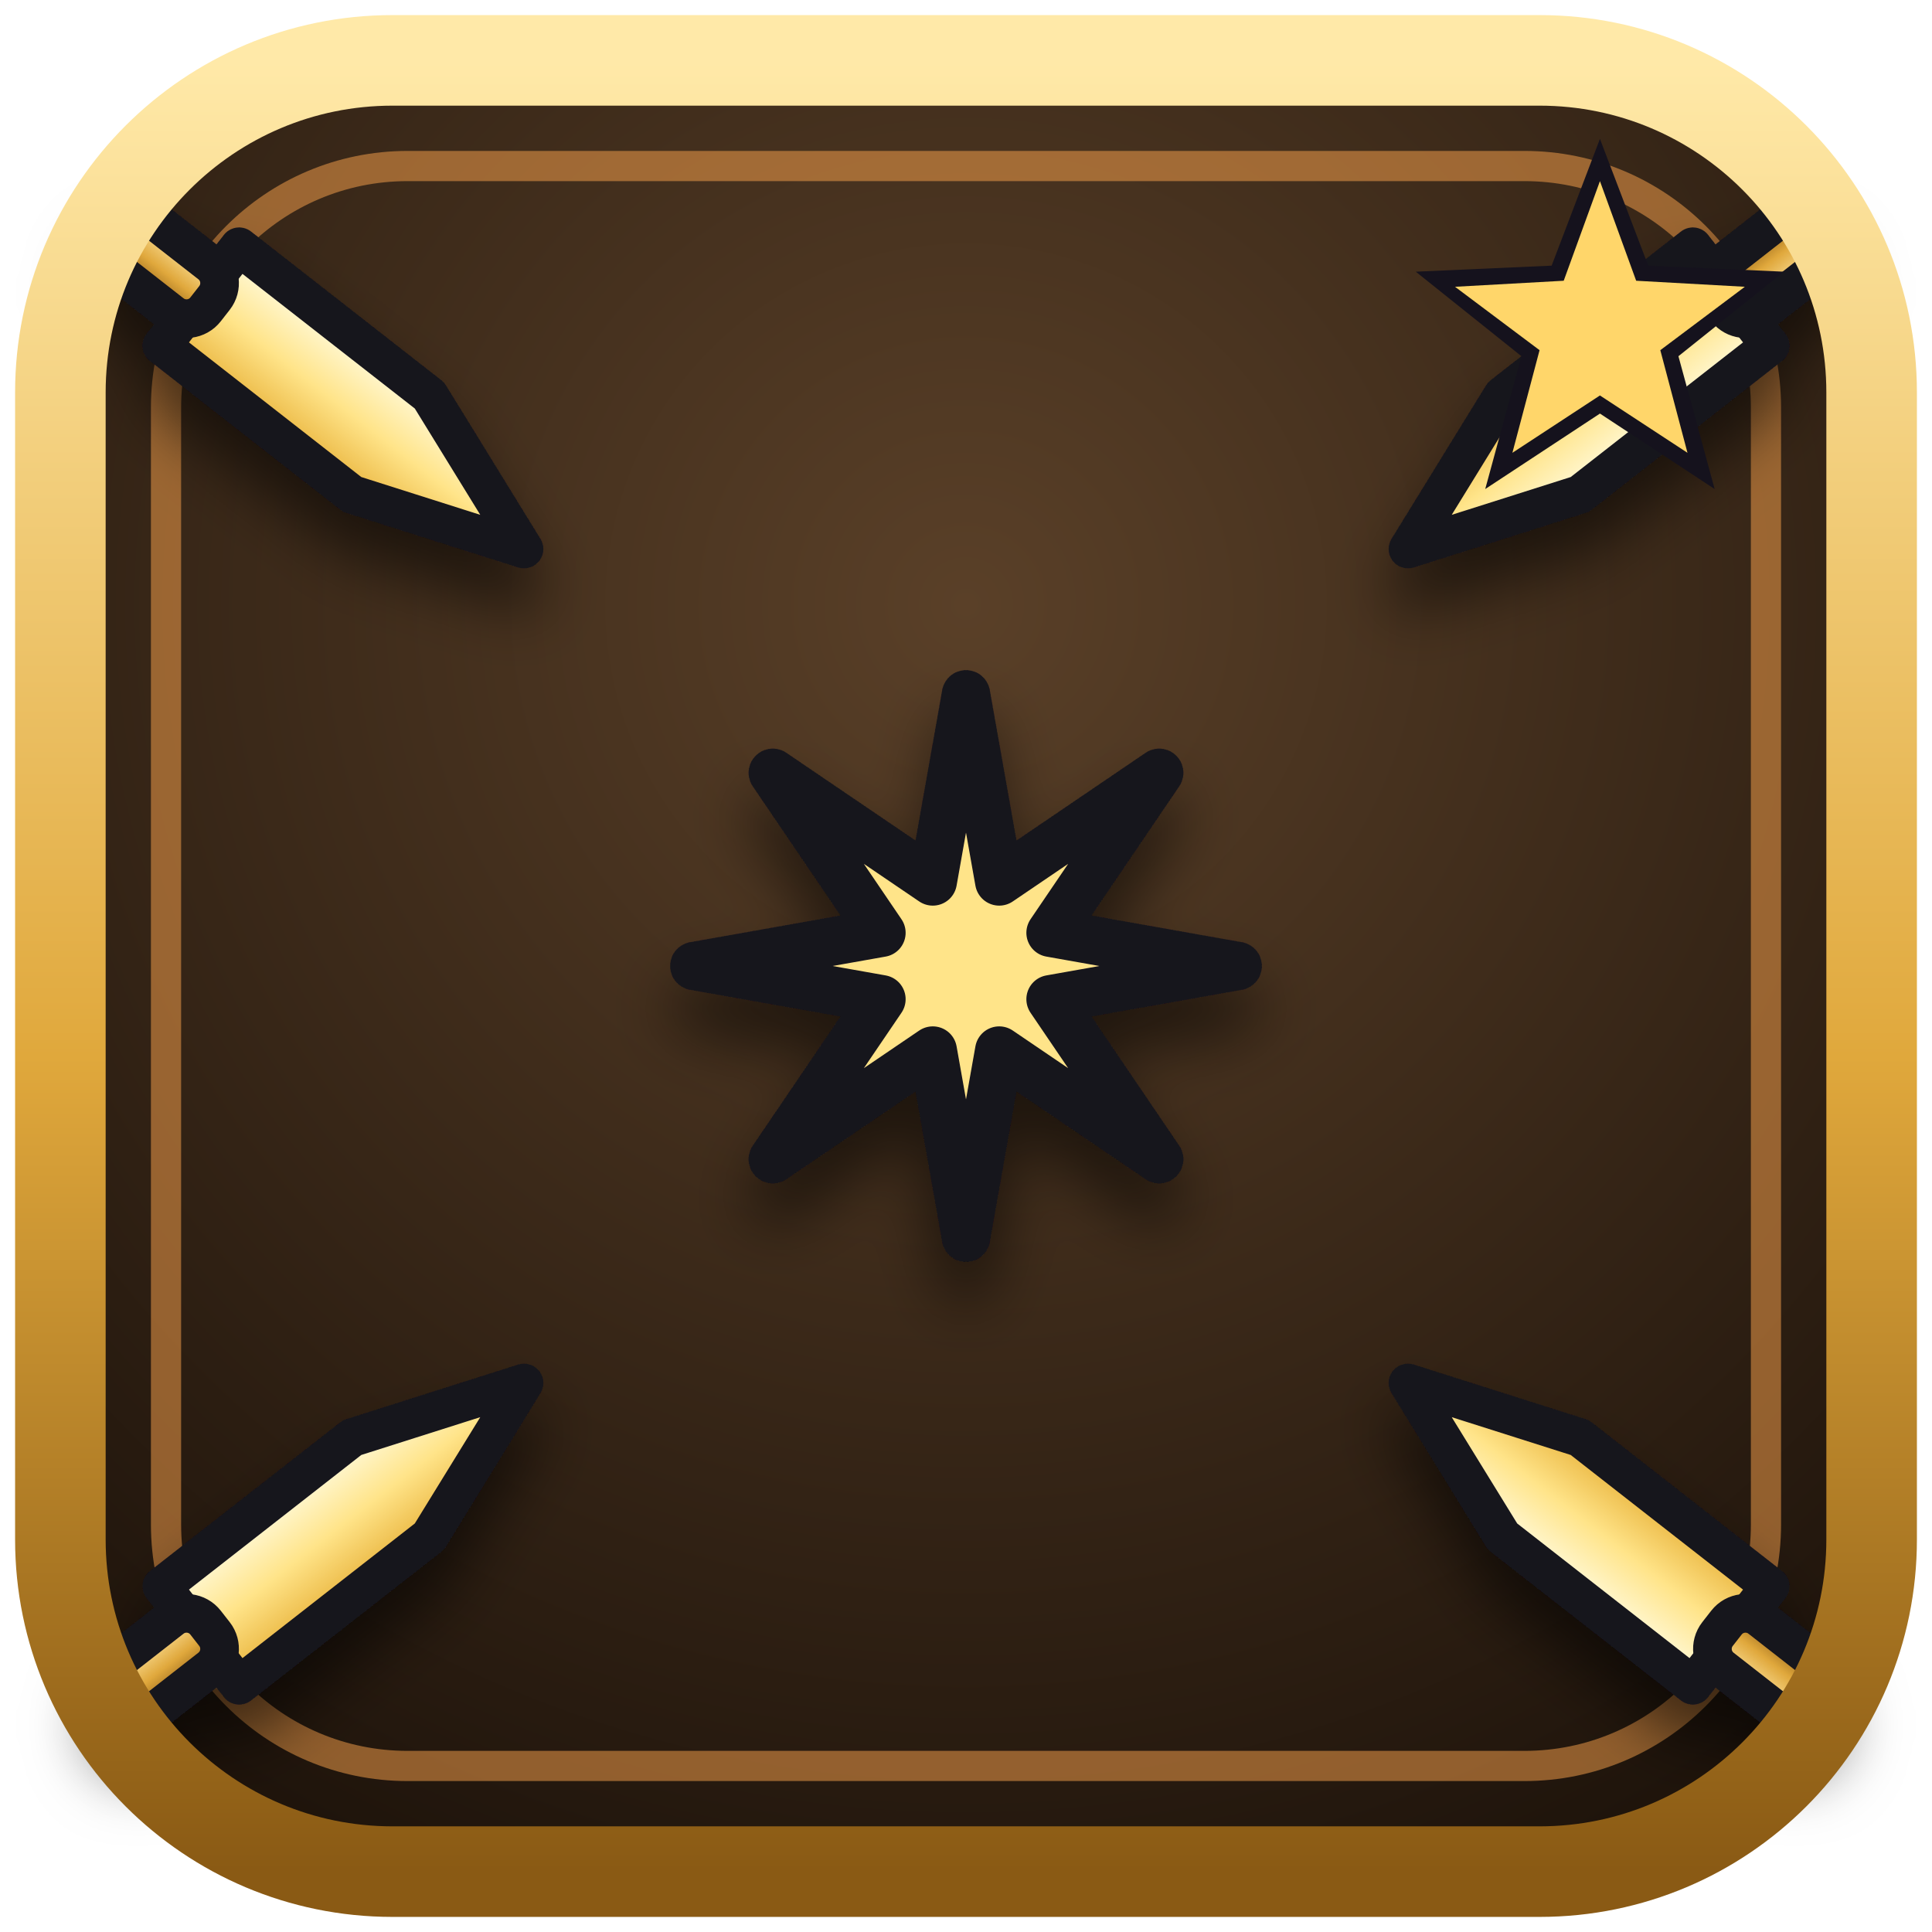
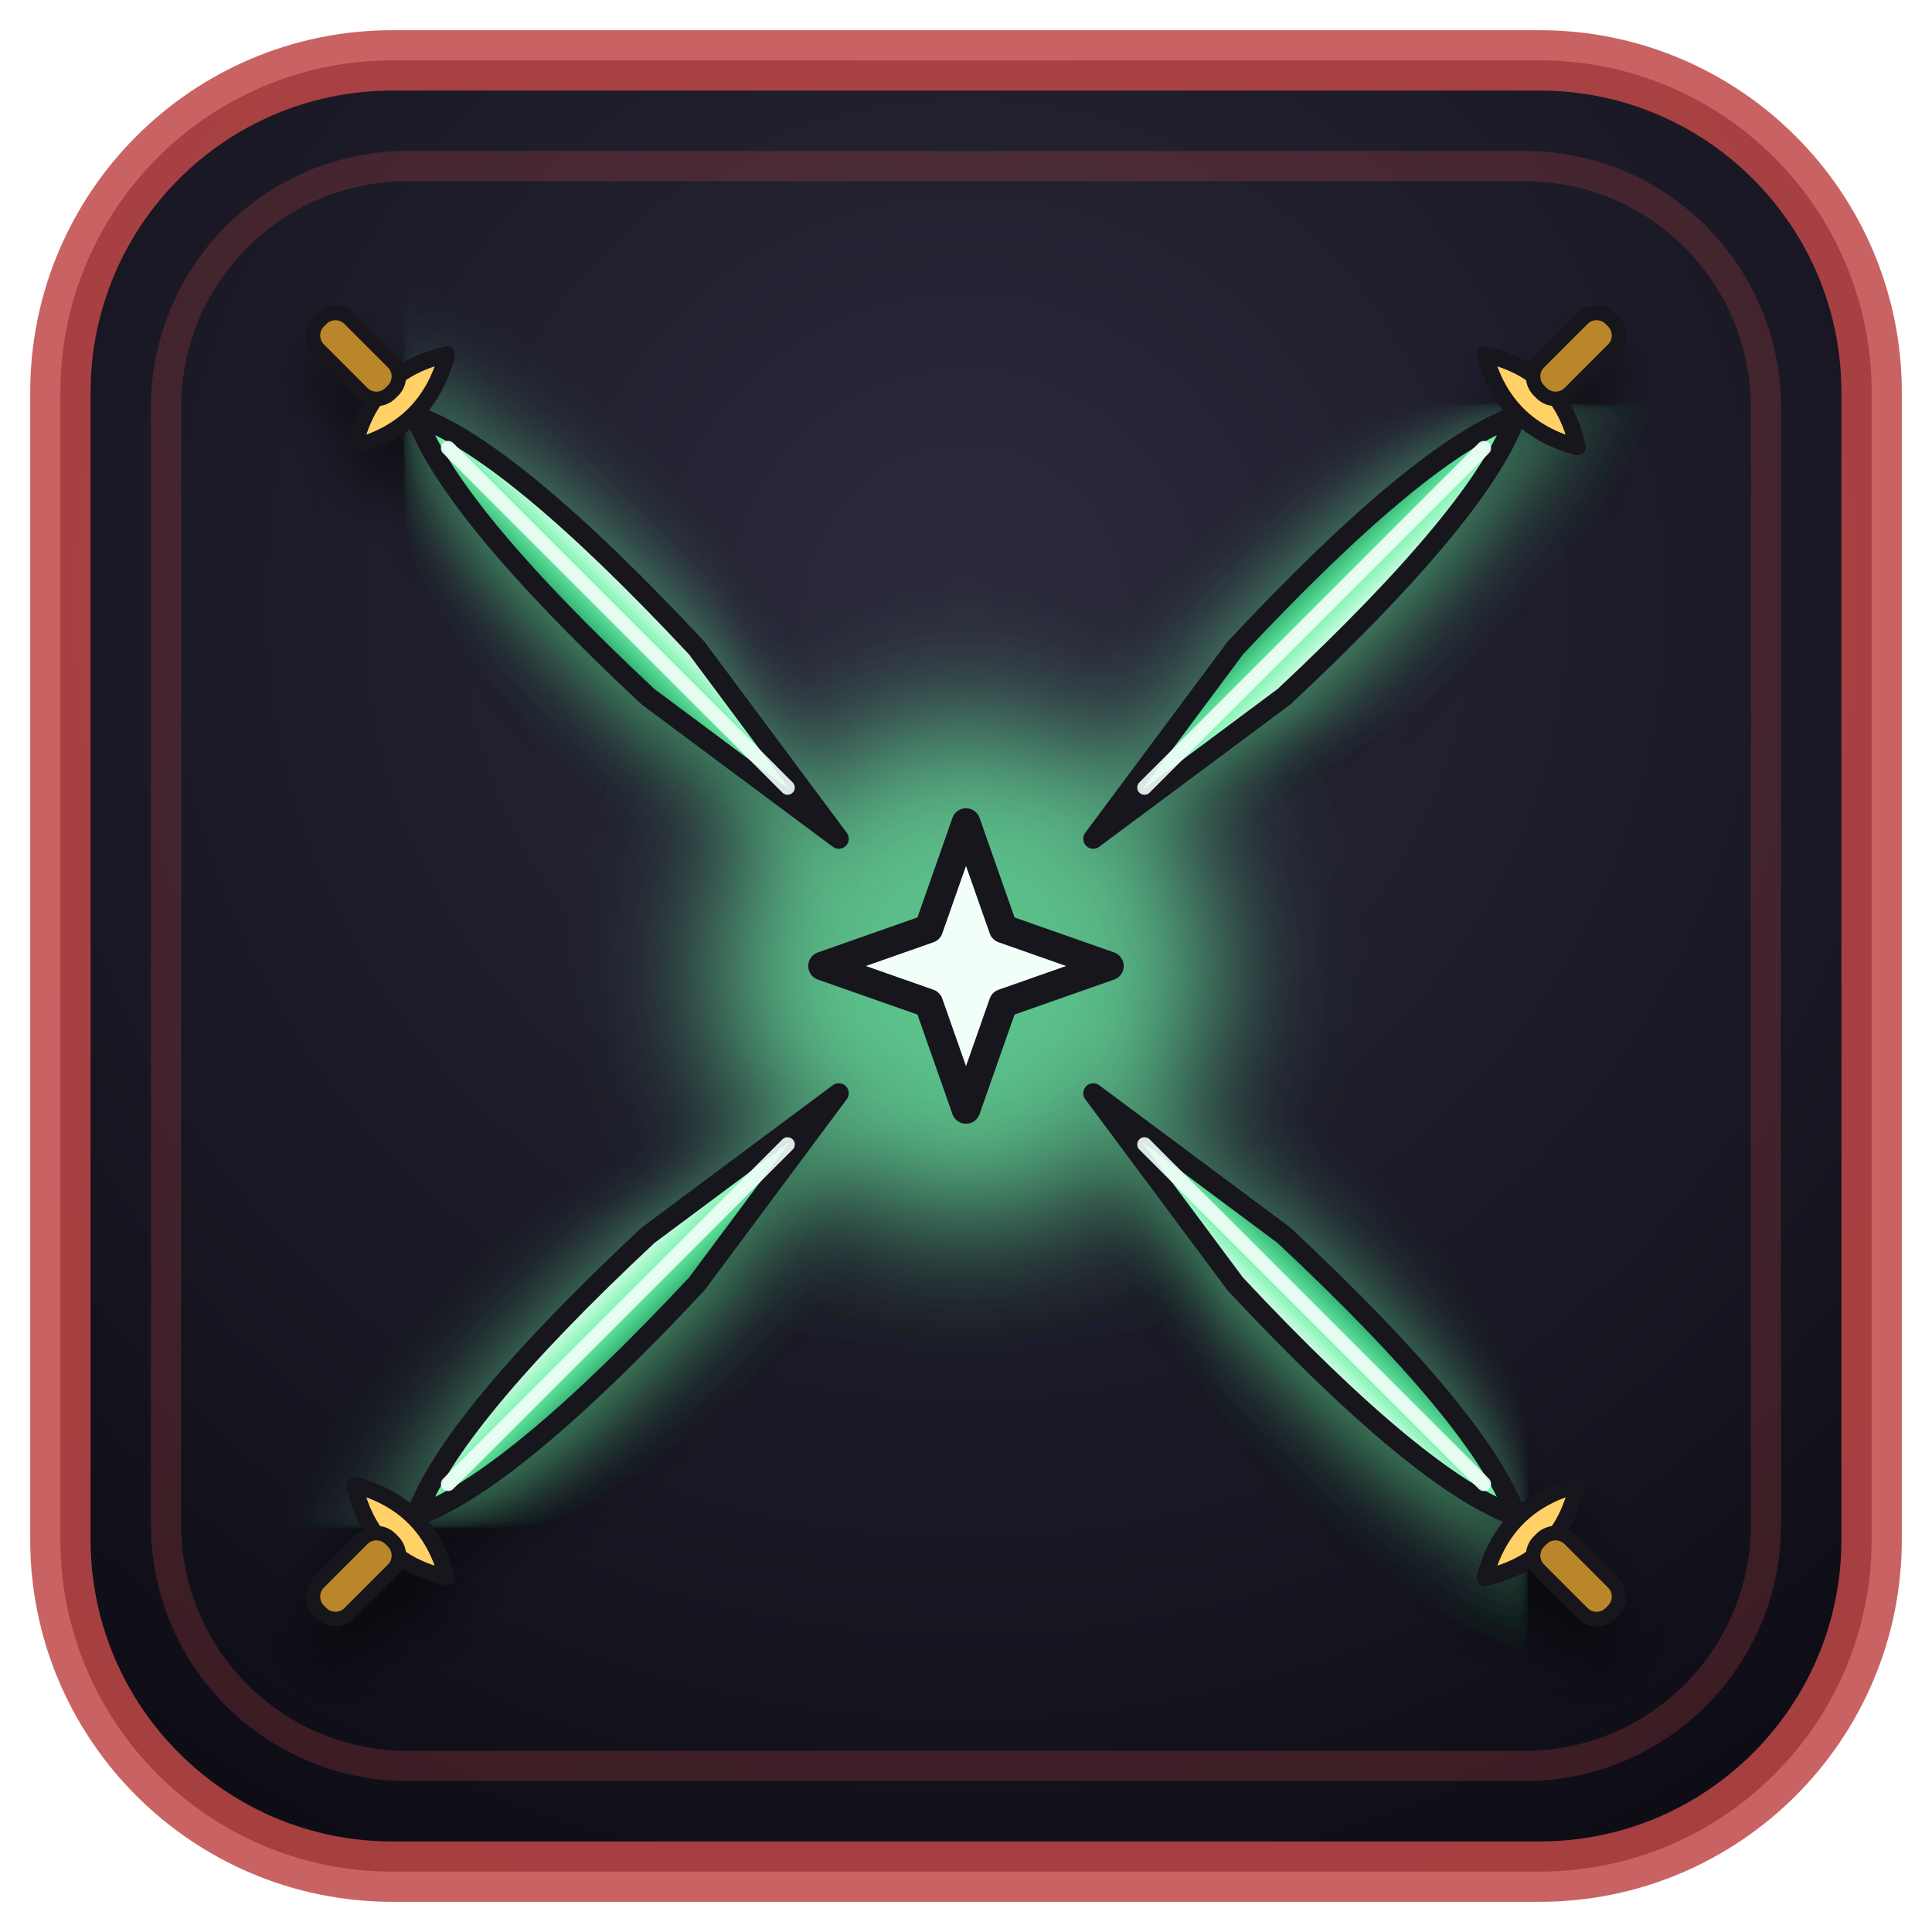
<svg xmlns="http://www.w3.org/2000/svg" viewBox="0 0 64 64" width="128" height="128">
  <defs>
    <linearGradient id="steel" x1="0" y1="0" x2="1" y2="1">
      <stop offset="0" stop-color="#f4f7fc" />
      <stop offset=".5" stop-color="#aab4c7" />
      <stop offset="1" stop-color="#5d6780" />
    </linearGradient>
    <linearGradient id="iron" x1="0" y1="0" x2="1" y2="1">
      <stop offset="0" stop-color="#9aa3b5" />
      <stop offset="1" stop-color="#454d61" />
    </linearGradient>
    <linearGradient id="gold" x1="0" y1="0" x2="0" y2="1">
      <stop offset="0" stop-color="#ffe9a8" />
      <stop offset=".55" stop-color="#e0a83c" />
      <stop offset="1" stop-color="#8a5a14" />
    </linearGradient>
    <linearGradient id="fire" x1="0" y1="0" x2="0" y2="1">
      <stop offset="0" stop-color="#e8391c" />
      <stop offset=".55" stop-color="#ff9a2e" />
      <stop offset="1" stop-color="#ffe680" />
    </linearGradient>
    <radialGradient id="fireR" cx=".45" cy=".45" r=".6">
      <stop offset="0" stop-color="#fff6c2" />
      <stop offset=".45" stop-color="#ffb43d" />
      <stop offset="1" stop-color="#d9361a" />
    </radialGradient>
    <linearGradient id="bolt" x1="0" y1="0" x2="1" y2="1">
      <stop offset="0" stop-color="#ffffff" />
      <stop offset=".5" stop-color="#a6ecff" />
      <stop offset="1" stop-color="#3fa2f0" />
    </linearGradient>
    <linearGradient id="blood" x1="0" y1="0" x2="0" y2="1">
      <stop offset="0" stop-color="#ff6060" />
      <stop offset="1" stop-color="#9a0f1c" />
    </linearGradient>
    <linearGradient id="poison" x1="0" y1="0" x2="0" y2="1">
      <stop offset="0" stop-color="#d6ff86" />
      <stop offset="1" stop-color="#4c9a28" />
    </linearGradient>
    <linearGradient id="water" x1="0" y1="0" x2="0" y2="1">
      <stop offset="0" stop-color="#b4f4ff" />
      <stop offset="1" stop-color="#2a86b8" />
    </linearGradient>
    <linearGradient id="ink" x1="0" y1="0" x2="0" y2="1">
      <stop offset="0" stop-color="#9474c4" />
      <stop offset="1" stop-color="#2a1d40" />
    </linearGradient>
    <linearGradient id="wood" x1="0" y1="0" x2="1" y2="0">
      <stop offset="0" stop-color="#c48e56" />
      <stop offset="1" stop-color="#6b4422" />
    </linearGradient>
    <linearGradient id="leaf" x1="0" y1="0" x2="1" y2="1">
      <stop offset="0" stop-color="#c4f58a" />
      <stop offset="1" stop-color="#3a8a38" />
    </linearGradient>
    <linearGradient id="hex" x1="0" y1="0" x2="0" y2="1">
      <stop offset="0" stop-color="#e09aff" />
      <stop offset="1" stop-color="#5a1f7a" />
    </linearGradient>
    <linearGradient id="bone" x1="0" y1="0" x2="0" y2="1">
      <stop offset="0" stop-color="#fbf4e2" />
      <stop offset="1" stop-color="#b8a684" />
    </linearGradient>
    <linearGradient id="heal" x1="0" y1="0" x2="0" y2="1">
      <stop offset="0" stop-color="#d4ffb0" />
      <stop offset="1" stop-color="#3fae4f" />
    </linearGradient>
    <linearGradient id="mana" x1="0" y1="0" x2="0" y2="1">
      <stop offset="0" stop-color="#bfe6ff" />
      <stop offset="1" stop-color="#2f6fd0" />
    </linearGradient>
    <linearGradient id="clay" x1="0" y1="0" x2="1" y2="1">
      <stop offset="0" stop-color="#d98a5a" />
      <stop offset="1" stop-color="#7a3a1e" />
    </linearGradient>
    <linearGradient id="hide" x1="0" y1="0" x2="0" y2="1">
      <stop offset="0" stop-color="#7a604a" />
      <stop offset="1" stop-color="#3e2e22" />
    </linearGradient>
    <linearGradient id="demon" x1="0" y1="0" x2="0" y2="1">
      <stop offset="0" stop-color="#c84a4a" />
      <stop offset="1" stop-color="#5a1418" />
    </linearGradient>
    <radialGradient id="holy" cx=".5" cy=".5" r=".5">
      <stop offset="0" stop-color="#fffbe6" />
      <stop offset=".5" stop-color="#ffe08a" stop-opacity=".8" />
      <stop offset="1" stop-color="#ffd060" stop-opacity="0" />
    </radialGradient>
    <radialGradient id="pearl" cx=".38" cy=".35" r=".7">
      <stop offset="0" stop-color="#ffffff" />
      <stop offset=".6" stop-color="#f2e6f0" />
      <stop offset="1" stop-color="#b8a8c4" />
    </radialGradient>
    <linearGradient id="grave" x1="0" y1="0" x2="0" y2="1">
      <stop offset="0" stop-color="#dcffe6" />
      <stop offset="1" stop-color="#4f8a60" />
    </linearGradient>
    <radialGradient id="graveR" cx=".5" cy=".5" r=".5">
      <stop offset="0" stop-color="#eafff0" />
      <stop offset=".5" stop-color="#9fe8b4" stop-opacity=".75" />
      <stop offset="1" stop-color="#6fcf8a" stop-opacity="0" />
    </radialGradient>
    <linearGradient id="shroud" x1="0" y1="0" x2="0" y2="1">
      <stop offset="0" stop-color="#8a9a8c" />
      <stop offset="1" stop-color="#2e3a30" />
    </linearGradient>
    <linearGradient id="gravity" x1="0" y1="0" x2="0" y2="1">
      <stop offset="0" stop-color="#9da6e0" />
      <stop offset="1" stop-color="#3a3870" />
    </linearGradient>
    <radialGradient id="gravR" cx=".5" cy=".4" r=".6">
      <stop offset="0" stop-color="#d0d4ff" />
      <stop offset=".5" stop-color="#6b74c8" />
      <stop offset="1" stop-color="#2a2440" />
    </radialGradient>
    <linearGradient id="lightG" x1="0" y1="0" x2="0" y2="1">
      <stop offset="0" stop-color="#fff8d0" />
      <stop offset=".5" stop-color="#e8d26a" />
      <stop offset="1" stop-color="#a88a20" />
    </linearGradient>
    <linearGradient id="blade" x1="0" y1="0" x2="0" y2="1">
      <stop offset="0" stop-color="#fffbe0" />
      <stop offset=".5" stop-color="#ffe489" />
      <stop offset="1" stop-color="#e8b23a" />
    </linearGradient>
    <radialGradient id="lightR" cx=".45" cy=".35" r=".6">
      <stop offset="0" stop-color="#fffef0" />
      <stop offset=".4" stop-color="#ffe680" />
      <stop offset="1" stop-color="#c8a030" stop-opacity="0" />
    </radialGradient>
    <linearGradient id="sound" x1="0" y1="0" x2="0" y2="1">
      <stop offset="0" stop-color="#a8eef4" />
      <stop offset="1" stop-color="#2a7a8a" />
    </linearGradient>
    <linearGradient id="void" x1="0" y1="0" x2="0" y2="1">
      <stop offset="0" stop-color="#c89eff" />
      <stop offset="1" stop-color="#3a1a5c" />
    </linearGradient>
    <radialGradient id="voidR" cx=".5" cy=".5" r=".55">
      <stop offset="0" stop-color="#15121d" />
      <stop offset=".5" stop-color="#5a2e8a" />
      <stop offset="1" stop-color="#c89eff" stop-opacity="0" />
    </radialGradient>
    <linearGradient id="cosmic" x1="0" y1="0" x2="1" y2="1">
      <stop offset="0" stop-color="#d0d4ff" />
      <stop offset=".5" stop-color="#8a7ec8" />
      <stop offset="1" stop-color="#3a2860" />
    </linearGradient>
    <filter id="blur" x="-50%" y="-50%" width="200%" height="200%">
      <feGaussianBlur stdDeviation="2.2" />
    </filter>
    <filter id="ds" x="-20%" y="-20%" width="140%" height="140%">
      <feDropShadow dx="0" dy="1.4" stdDeviation="1" flood-color="#000" flood-opacity=".55" />
    </filter>
    <radialGradient id="bg" cx=".5" cy=".3" r=".85">
-       <stop offset="0" stop-color="#5a4028" />
-       <stop offset="1" stop-color="#180f08" />
+       <stop offset="0" stop-color="#2c2a3c" />
+       <stop offset="1" stop-color="#0b0a12" />
    </radialGradient>
  </defs>
  <rect x="2" y="2" width="60" height="60" rx="11" fill="url(#bg)" />
-   <rect x="5.5" y="5.5" width="53" height="53" rx="8" fill="none" stroke="#ffa64d" stroke-width="1" opacity="0.5" />
+   <rect x="5.5" y="5.5" width="53" height="53" rx="8" fill="none" stroke="#c04848" stroke-width="1" opacity="0.25" />
  <g filter="url(#ds)" stroke="#15121d" stroke-width="1.6" stroke-linejoin="round" stroke-linecap="round">
-     <polygon points="32.0,23.0 33.1,29.2 38.4,25.6 34.8,30.9 41.0,32.0 34.8,33.1 38.4,38.4 33.1,34.8 32.0,41.0 30.9,34.8 25.6,38.4 29.2,33.1 23.0,32.0 29.2,30.9 25.6,25.6 30.9,29.2" fill="#ffe489" />
-     <g transform="translate(12 14) rotate(38) scale(0.8)">
-       <path d="M-8.5 -2.6 L1.5 -2.6 L8.5 0 L1.5 2.6 L-8.5 2.6 Z" fill="url(#blade)" />
-       <rect x="-13.0" y="-1.3" width="5" height="2.6" rx="1" fill="url(#gold)" />
-     </g>
-     <g transform="translate(52 14) rotate(142) scale(0.8)">
-       <path d="M-8.5 -2.6 L1.5 -2.6 L8.5 0 L1.5 2.6 L-8.5 2.6 Z" fill="url(#blade)" />
-       <rect x="-13.0" y="-1.3" width="5" height="2.6" rx="1" fill="url(#gold)" />
-     </g>
-     <g transform="translate(12 50) rotate(-38) scale(0.8)">
-       <path d="M-8.5 -2.6 L1.5 -2.6 L8.5 0 L1.5 2.6 L-8.5 2.6 Z" fill="url(#blade)" />
-       <rect x="-13.0" y="-1.3" width="5" height="2.6" rx="1" fill="url(#gold)" />
-     </g>
-     <g transform="translate(52 50) rotate(-142) scale(0.8)">
-       <path d="M-8.5 -2.6 L1.5 -2.6 L8.5 0 L1.5 2.6 L-8.5 2.6 Z" fill="url(#blade)" />
-       <rect x="-13.0" y="-1.3" width="5" height="2.6" rx="1" fill="url(#gold)" />
+     <defs>
+       <linearGradient id="rvB" x1="0" y1="0" x2="0" y2="1">
+         <stop offset="0" stop-color="#eafff2" />
+         <stop offset=".5" stop-color="#6ef0a8" />
+         <stop offset="1" stop-color="#1f9e62" />
+       </linearGradient>
+     </defs>
+     <g filter="url(#blur)" opacity="0.7" stroke="none">
+       <circle cx="32" cy="32" r="8" fill="#6ef0a8" />
+     </g>
+     <g transform="translate(19.3 19.3) rotate(45) scale(0.6)">
+       <g transform="translate(-9 0)">
+         <path d="M-5 0 Q1 -3.6 16 -2.8 L30 0 L16 2.8 Q1 3.6 -5 0 Z" fill="#6ef0a8" opacity=".45" filter="url(#blur)" stroke="none" />
+         <path d="M-4 0 Q1 -2.4 16 -1.9 L29 0 L16 1.9 Q1 2.4 -4 0 Z" fill="url(#rvB)" stroke-width="1.1" />
+         <path d="M-1.5 0 L25 0" stroke="#f2fff8" stroke-width=".8" opacity=".9" />
+         <path d="M-5.2 -3.6 Q-3.1 0 -5.2 3.6 Q-7.5 0 -5.2 -3.6 Z" fill="#ffd166" stroke-width=".9" />
+         <rect x="-11.5" y="-1.2" width="5.6" height="2.4" rx="1.1" fill="#b9872a" stroke-width=".8" />
+       </g>
+     </g>
+     <g transform="translate(44.7 19.3) rotate(135) scale(0.6)">
+       <g transform="translate(-9 0)">
+         <path d="M-5 0 Q1 -3.6 16 -2.8 L30 0 L16 2.8 Q1 3.6 -5 0 Z" fill="#6ef0a8" opacity=".45" filter="url(#blur)" stroke="none" />
+         <path d="M-4 0 Q1 -2.4 16 -1.9 L29 0 L16 1.9 Q1 2.4 -4 0 Z" fill="url(#rvB)" stroke-width="1.1" />
+         <path d="M-1.5 0 L25 0" stroke="#f2fff8" stroke-width=".8" opacity=".9" />
+         <path d="M-5.2 -3.6 Q-3.1 0 -5.2 3.6 Q-7.5 0 -5.2 -3.6 Z" fill="#ffd166" stroke-width=".9" />
+         <rect x="-11.5" y="-1.2" width="5.6" height="2.4" rx="1.1" fill="#b9872a" stroke-width=".8" />
+       </g>
+     </g>
+     <g transform="translate(44.7 44.7) rotate(225) scale(0.6)">
+       <g transform="translate(-9 0)">
+         <path d="M-5 0 Q1 -3.6 16 -2.8 L30 0 L16 2.8 Q1 3.6 -5 0 Z" fill="#6ef0a8" opacity=".45" filter="url(#blur)" stroke="none" />
+         <path d="M-4 0 Q1 -2.4 16 -1.9 L29 0 L16 1.9 Q1 2.4 -4 0 Z" fill="url(#rvB)" stroke-width="1.1" />
+         <path d="M-1.5 0 L25 0" stroke="#f2fff8" stroke-width=".8" opacity=".9" />
+         <path d="M-5.2 -3.6 Q-3.1 0 -5.2 3.6 Q-7.5 0 -5.2 -3.6 Z" fill="#ffd166" stroke-width=".9" />
+         <rect x="-11.5" y="-1.2" width="5.6" height="2.4" rx="1.1" fill="#b9872a" stroke-width=".8" />
+       </g>
+     </g>
+     <g transform="translate(19.3 44.7) rotate(315) scale(0.6)">
+       <g transform="translate(-9 0)">
+         <path d="M-5 0 Q1 -3.6 16 -2.8 L30 0 L16 2.8 Q1 3.6 -5 0 Z" fill="#6ef0a8" opacity=".45" filter="url(#blur)" stroke="none" />
+         <path d="M-4 0 Q1 -2.4 16 -1.9 L29 0 L16 1.9 Q1 2.4 -4 0 Z" fill="url(#rvB)" stroke-width="1.1" />
+         <path d="M-1.5 0 L25 0" stroke="#f2fff8" stroke-width=".8" opacity=".9" />
+         <path d="M-5.2 -3.6 Q-3.1 0 -5.2 3.6 Q-7.5 0 -5.2 -3.6 Z" fill="#ffd166" stroke-width=".9" />
+         <rect x="-11.5" y="-1.2" width="5.6" height="2.4" rx="1.1" fill="#b9872a" stroke-width=".8" />
+       </g>
+     </g>
+     <g transform="translate(32 32) scale(0.95)">
+       <path d="M0 -5 L1.3 -1.3 L5 0 L1.3 1.3 L0 5 L-1.3 1.3 L-5 0 L-1.3 -1.3 Z" fill="#f2fff8" stroke-width="1" />
    </g>
  </g>
-   <rect x="2" y="2" width="60" height="60" rx="11" fill="none" stroke="url(#gold)" stroke-width="3" opacity="1" />
-   <polygon points="53.0,4.6 54.6,8.8 59.1,9.0 55.6,11.8 56.8,16.2 53.0,13.7 49.2,16.2 50.4,11.8 46.9,9.0 51.4,8.8" fill="#15121d" />
-   <polygon points="53.0,6.0 54.2,9.3 57.8,9.5 55.0,11.6 55.9,15.0 53.0,13.1 50.1,15.0 51.0,11.6 48.2,9.5 51.8,9.3" fill="#ffd66a" />
+   <rect x="2" y="2" width="60" height="60" rx="11" fill="none" stroke="#c04848" stroke-width="2" opacity="0.85" />
</svg>
